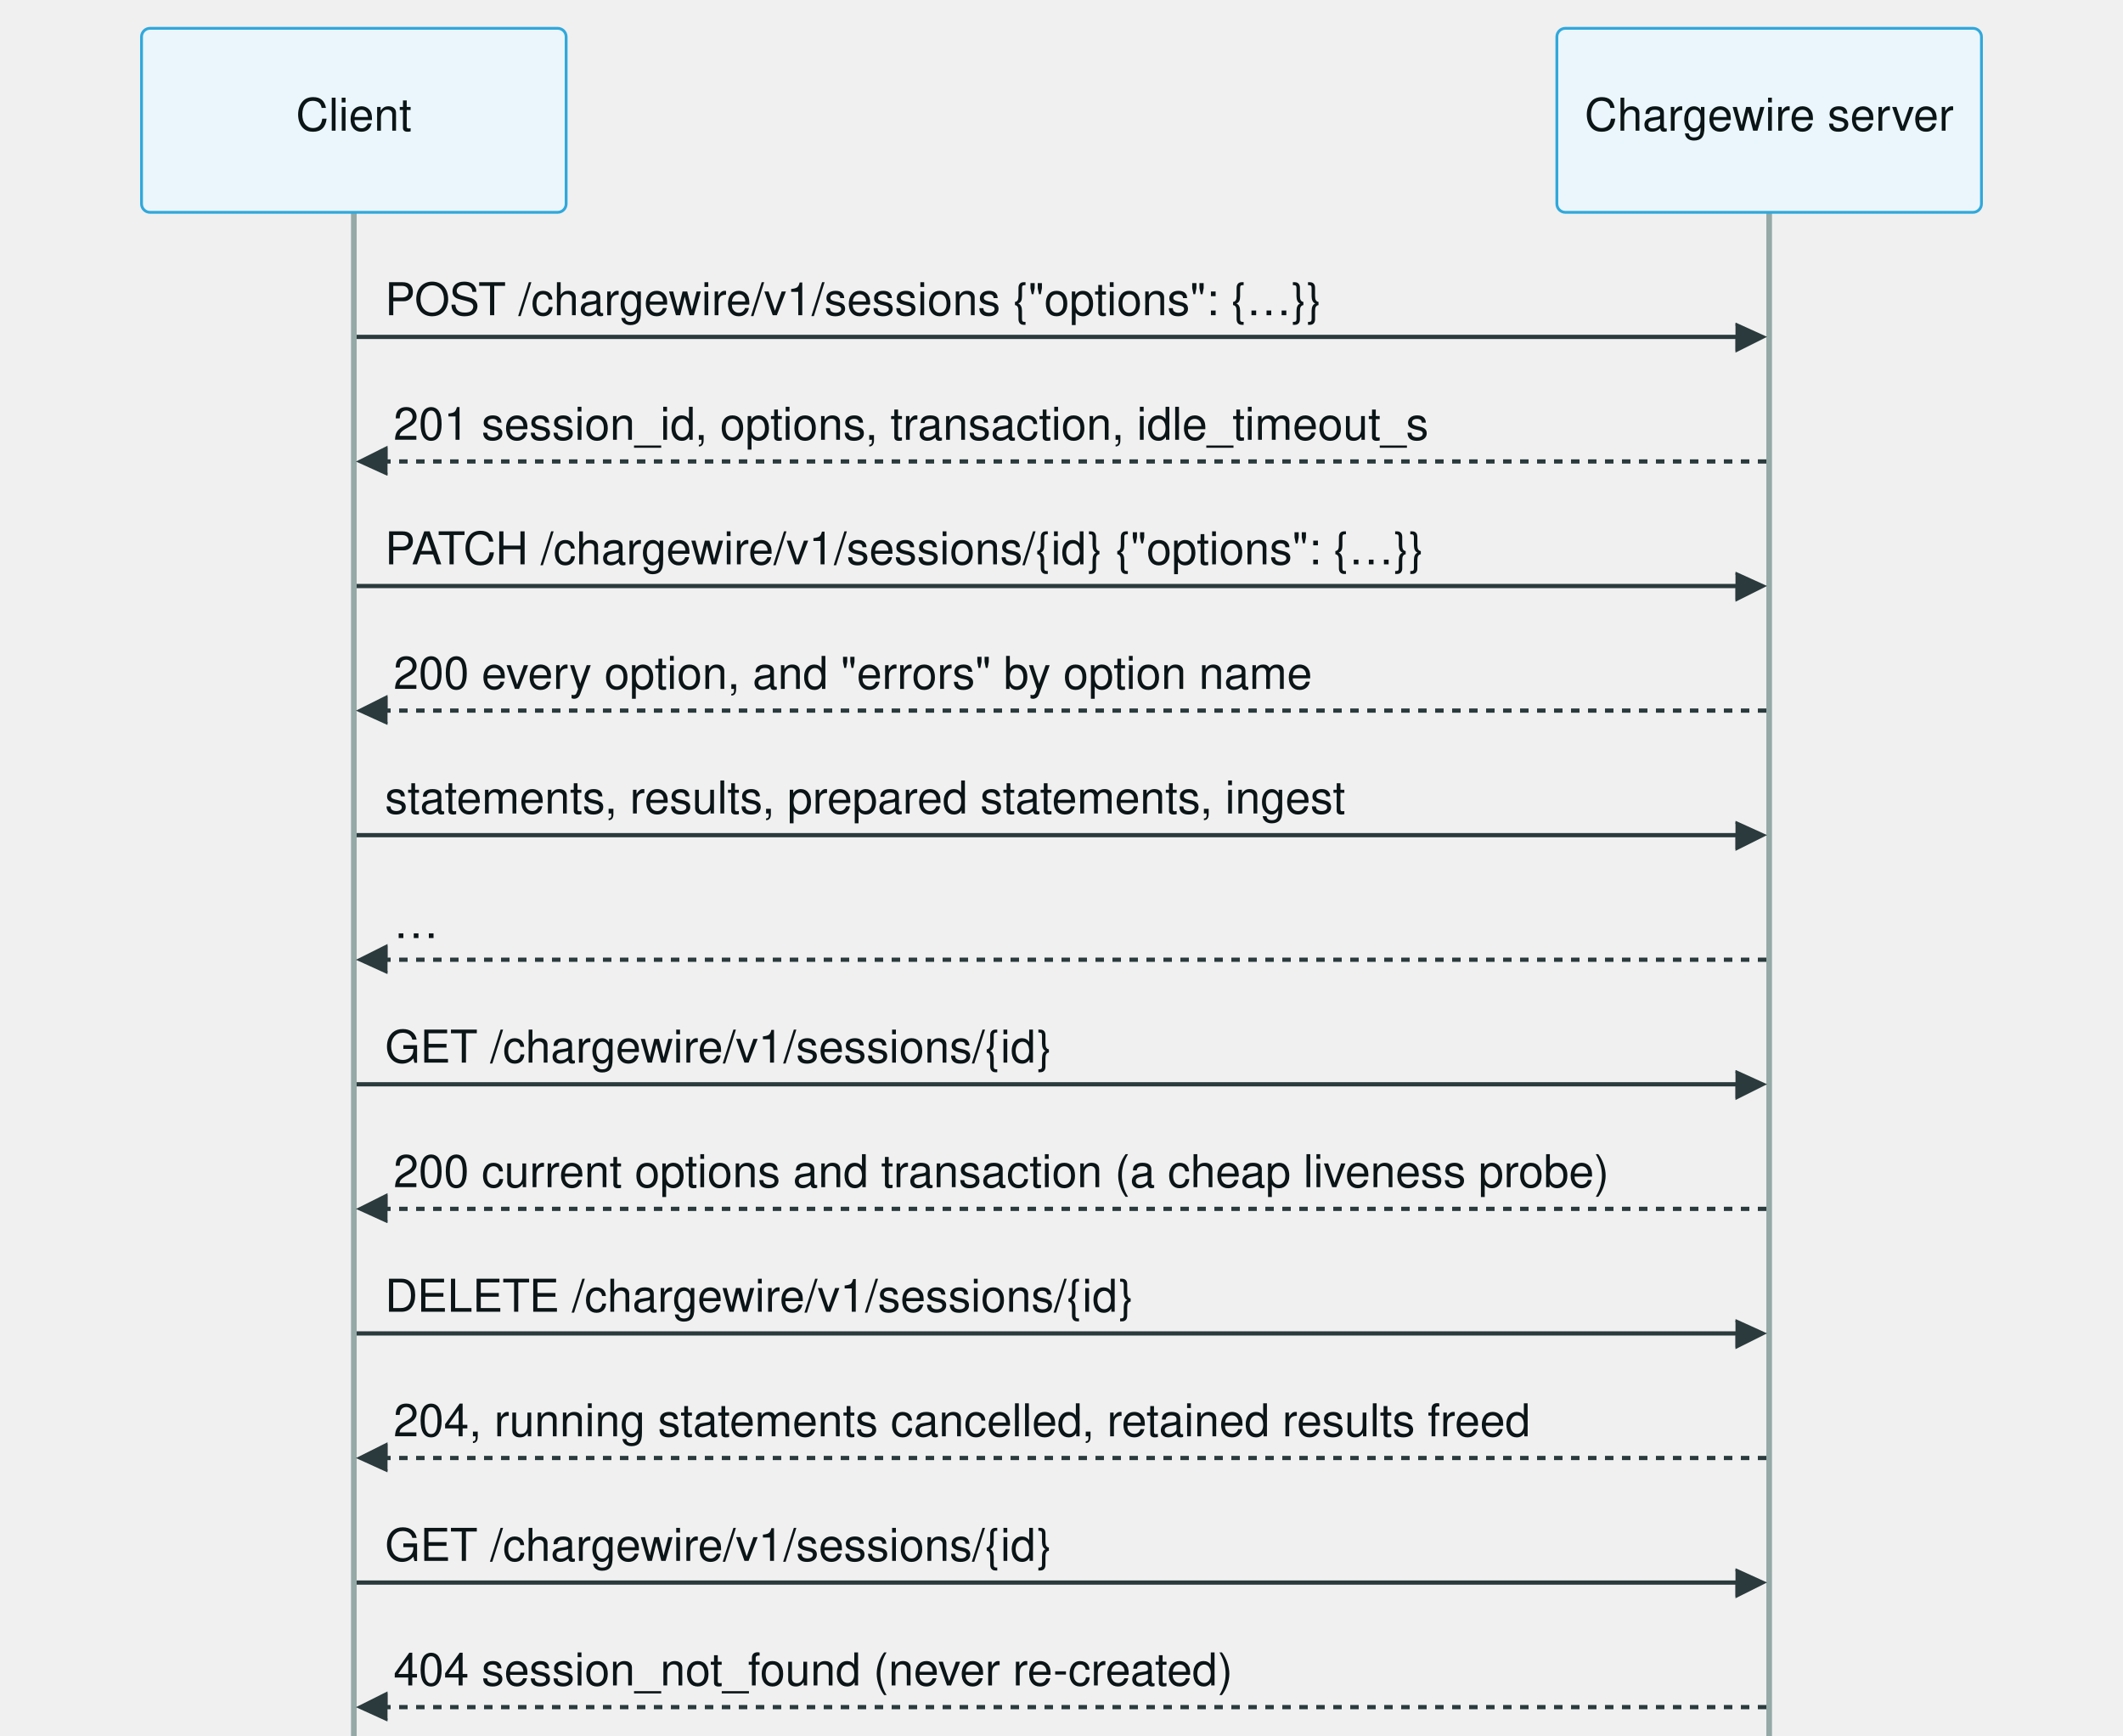
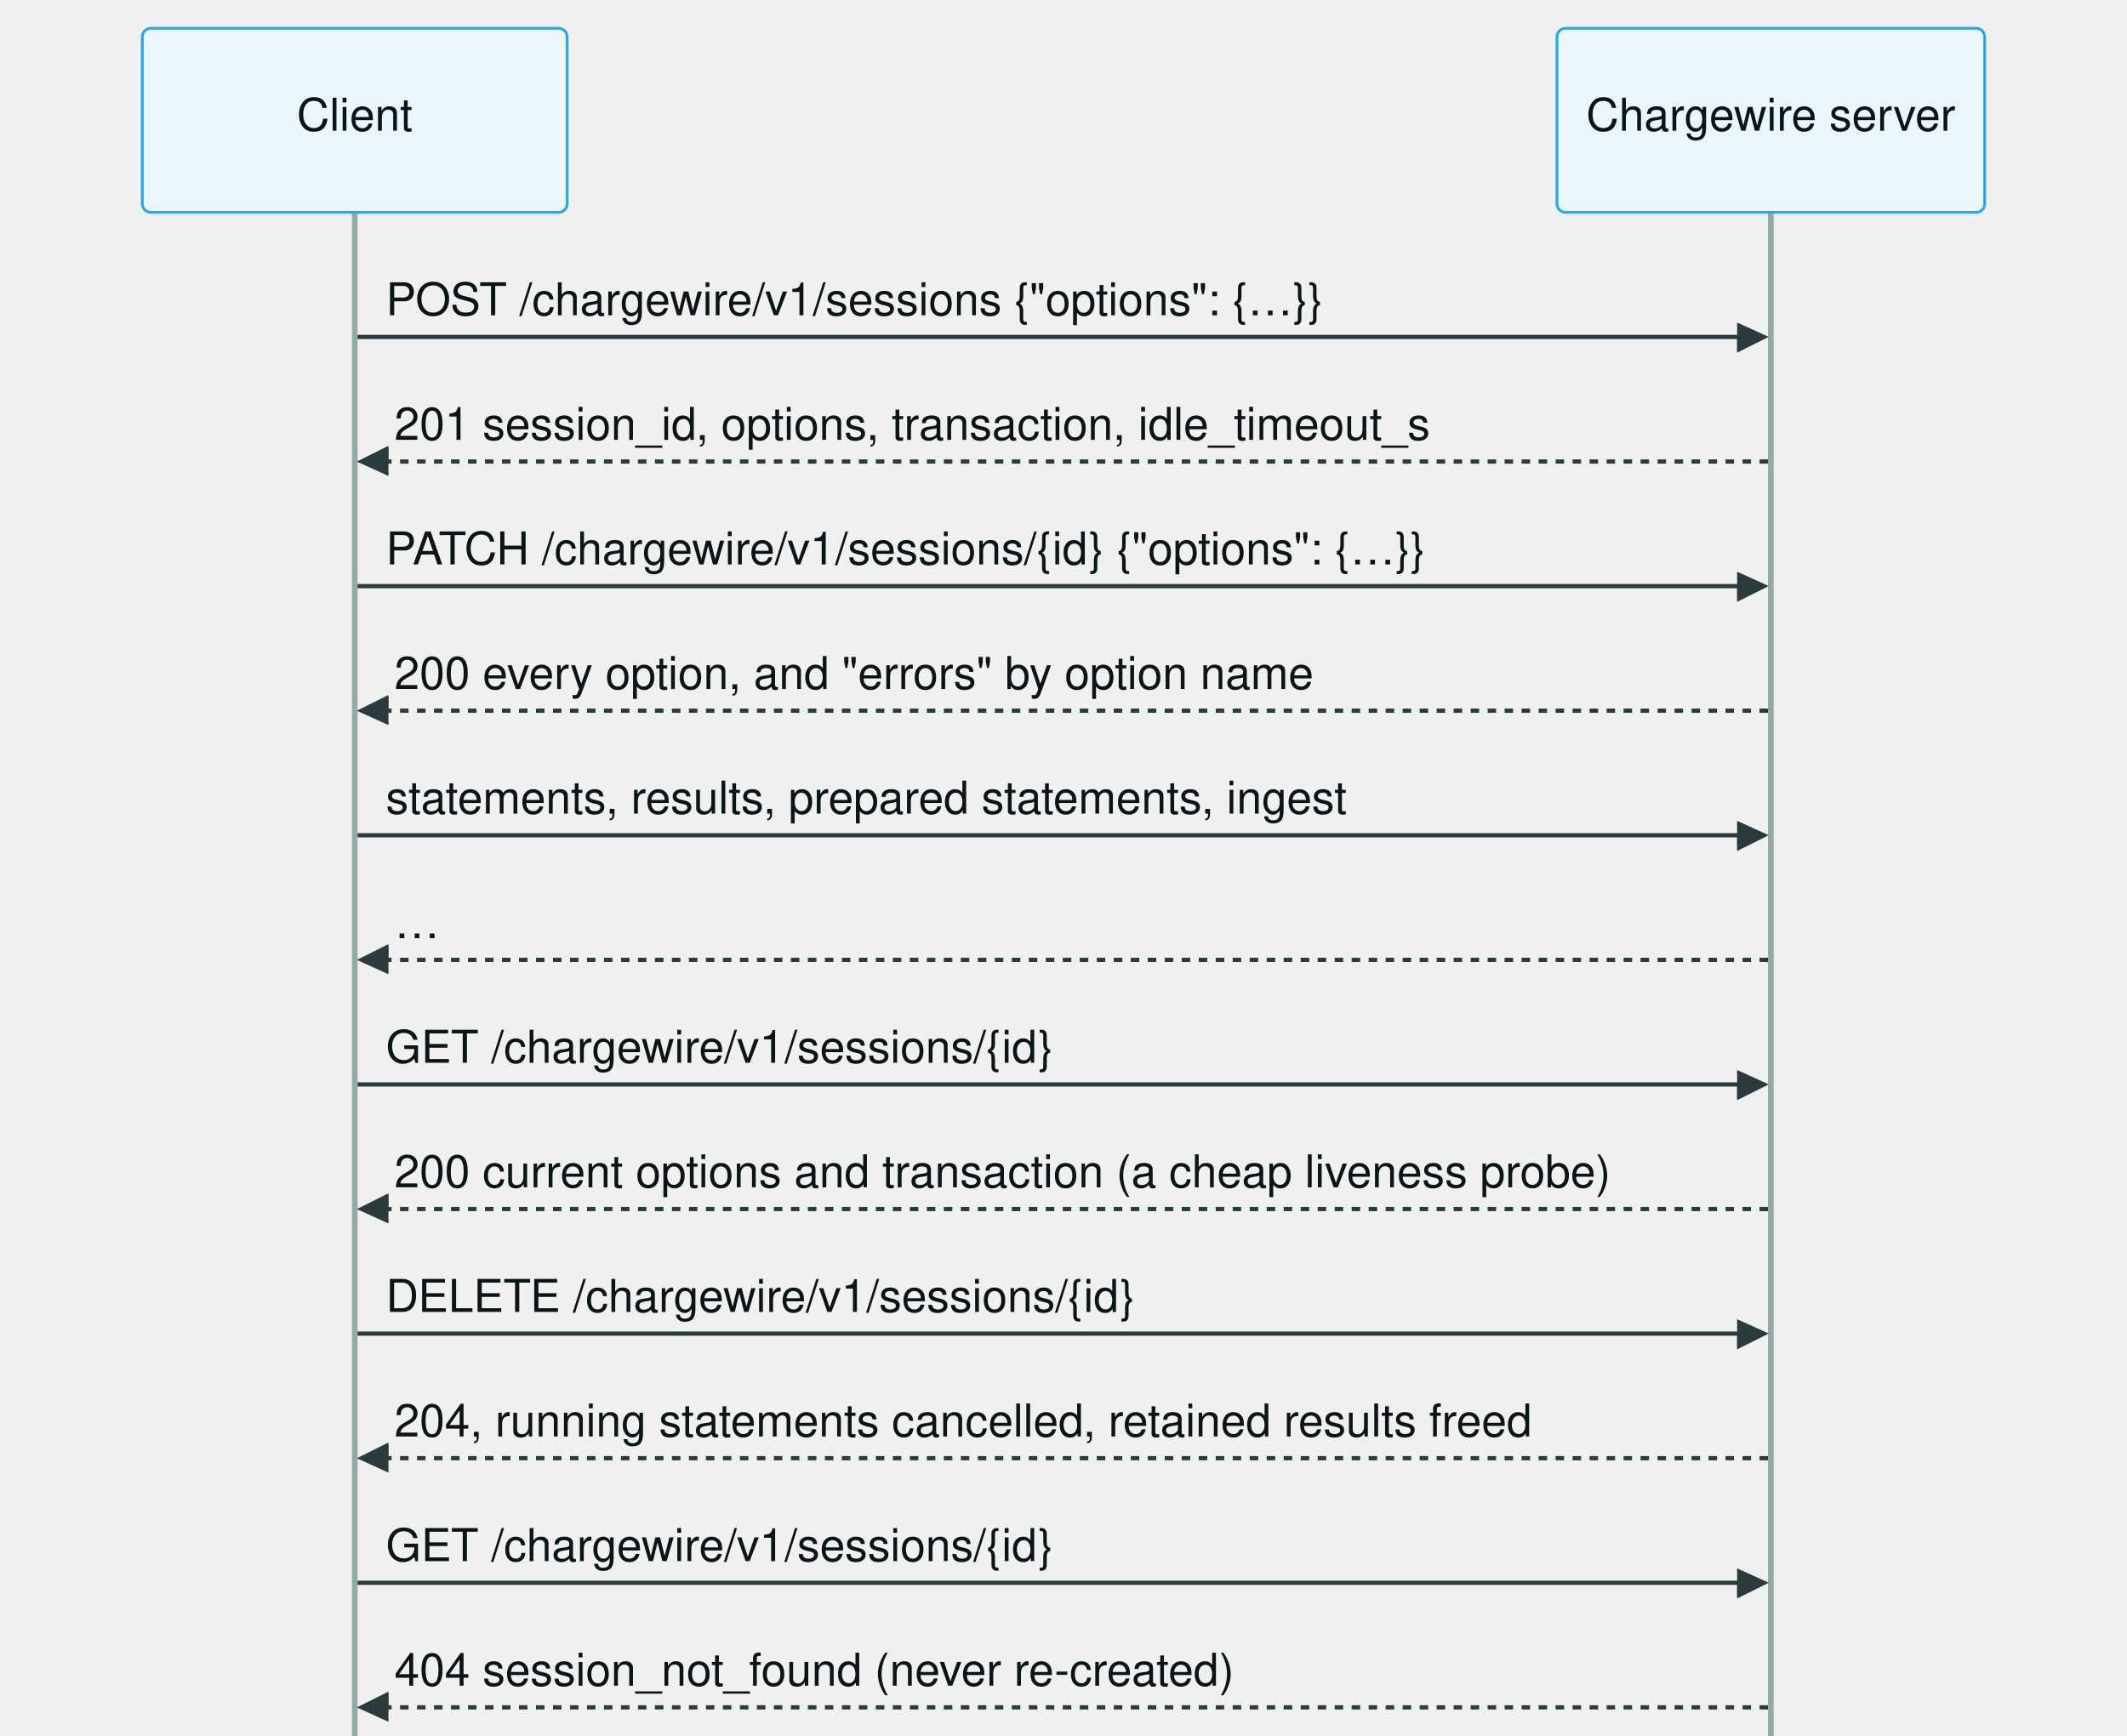
- <svg xmlns="http://www.w3.org/2000/svg" data-source-sha256="9040162415fc07c62bd6ffa507998d9a73851bf1a8a8be76810c767bc2d6d298" id="d-session-lifecycle-light" width="750" height="613" viewBox="-50 -10 750 613" role="graphics-document document" aria-roledescription="sequence">
+ <svg xmlns="http://www.w3.org/2000/svg" data-source-sha256="574500f227f693781aae372d3aca82b98c8631171a65e373ce9847a5affa2880" id="d-session-lifecycle-light" width="751" height="613" viewBox="-50 -10 750.5 613" role="graphics-document document" aria-roledescription="sequence">
  <g>
    <line id="actor39" x1="575" y1="65" x2="575" y2="2000" class="actor-line 200" stroke-width="0.5px" stroke="#999" name="S" data-et="life-line" data-id="S" />
    <g id="root-39" data-et="participant" data-type="participant" data-id="S">
-       <rect x="500" y="0" fill="#eaeaea" stroke="#666" width="150" height="65" name="S" rx="3" ry="3" class="actor actor-top" />
+       <rect x="499.5" y="0" fill="#eaeaea" stroke="#666" width="151" height="65" name="S" rx="3" ry="3" class="actor actor-top" />
      <text x="575" y="32.5" dominant-baseline="central" alignment-baseline="central" class="actor actor-box" style="text-anchor: middle; font-size: 16px; font-weight: 400; font-family: Helvetica, Arial, &quot;Liberation Sans&quot;, sans-serif;">
        <tspan x="575" dy="0">Chargewire server</tspan>
      </text>
    </g>
  </g>
  <g>
    <line id="actor38" x1="75" y1="65" x2="75" y2="2000" class="actor-line 200" stroke-width="0.5px" stroke="#999" name="C" data-et="life-line" data-id="C" />
    <g id="root-38" data-et="participant" data-type="participant" data-id="C">
      <rect x="0" y="0" fill="#eaeaea" stroke="#666" width="150" height="65" name="C" rx="3" ry="3" class="actor actor-top" />
      <text x="75" y="32.5" dominant-baseline="central" alignment-baseline="central" class="actor actor-box" style="text-anchor: middle; font-size: 16px; font-weight: 400; font-family: Helvetica, Arial, &quot;Liberation Sans&quot;, sans-serif;">
        <tspan x="75" dy="0">Client</tspan>
      </text>
    </g>
  </g>
  <style>#d-session-lifecycle-light{font-family:Helvetica,Arial,'Liberation Sans',sans-serif;font-size:16px;fill:#0b1416;}@keyframes edge-animation-frame{from{stroke-dashoffset:0;}}@keyframes dash{to{stroke-dashoffset:0;}}#d-session-lifecycle-light .edge-animation-slow{stroke-dasharray:9,5!important;stroke-dashoffset:900;animation:dash 50s linear infinite;stroke-linecap:round;}#d-session-lifecycle-light .edge-animation-fast{stroke-dasharray:9,5!important;stroke-dashoffset:900;animation:dash 20s linear infinite;stroke-linecap:round;}#d-session-lifecycle-light .error-icon{fill:hsl(17.647, 68%, 100%);}#d-session-lifecycle-light .error-text{fill:#000000;stroke:#000000;}#d-session-lifecycle-light .edge-thickness-normal{stroke-width:1px;}#d-session-lifecycle-light .edge-thickness-thick{stroke-width:3.5px;}#d-session-lifecycle-light .edge-pattern-solid{stroke-dasharray:0;}#d-session-lifecycle-light .edge-thickness-invisible{stroke-width:0;fill:none;}#d-session-lifecycle-light .edge-pattern-dashed{stroke-dasharray:3;}#d-session-lifecycle-light .edge-pattern-dotted{stroke-dasharray:2;}#d-session-lifecycle-light .marker{fill:#000000;stroke:#000000;}#d-session-lifecycle-light .marker.cross{stroke:#000000;}#d-session-lifecycle-light svg{font-family:Helvetica,Arial,'Liberation Sans',sans-serif;font-size:16px;}#d-session-lifecycle-light p{margin:0;}#d-session-lifecycle-light .actor{stroke:#31a8db;fill:#eaf6fb;stroke-width:1;}#d-session-lifecycle-light rect.actor.outer-path[data-look="neo"]{filter:drop-shadow( 1px 2px 2px rgba(185,185,185,1));}#d-session-lifecycle-light rect.note[data-look="neo"]{stroke:#f15a24;fill:#fff1ea;filter:drop-shadow( 1px 2px 2px rgba(185,185,185,1));}#d-session-lifecycle-light text.actor&gt;tspan{fill:#0b1416;stroke:none;}#d-session-lifecycle-light .actor-line{stroke:#95a9a6;}#d-session-lifecycle-light .innerArc{stroke-width:1.5;stroke-dasharray:none;}#d-session-lifecycle-light .messageLine0{stroke-width:1.5;stroke-dasharray:none;stroke:#2a3a3d;}#d-session-lifecycle-light .messageLine1{stroke-width:1.5;stroke-dasharray:2,2;stroke:#2a3a3d;}#d-session-lifecycle-light [id$="-arrowhead"] path{fill:#2a3a3d;stroke:#2a3a3d;}#d-session-lifecycle-light .sequenceNumber{fill:#ffffff;}#d-session-lifecycle-light [id$="-sequencenumber"]{fill:#2a3a3d;}#d-session-lifecycle-light [id$="-crosshead"] path{fill:#2a3a3d;stroke:#2a3a3d;}#d-session-lifecycle-light .messageText{fill:#0b1416;stroke:none;}#d-session-lifecycle-light .labelBox{stroke:#f15a24;fill:#fff1ea;filter:none;}#d-session-lifecycle-light .labelText,#d-session-lifecycle-light .labelText&gt;tspan{fill:#0b1416;stroke:none;}#d-session-lifecycle-light .loopText,#d-session-lifecycle-light .loopText&gt;tspan{fill:#0b1416;stroke:none;}#d-session-lifecycle-light .sectionTitle,#d-session-lifecycle-light .sectionTitle&gt;tspan{fill:#0b1416;stroke:none;}#d-session-lifecycle-light .loopLine{stroke-width:2px;stroke-dasharray:2,2;stroke:#f15a24;fill:#f15a24;}#d-session-lifecycle-light .note{stroke:#f15a24;fill:#fff1ea;}#d-session-lifecycle-light .noteText,#d-session-lifecycle-light .noteText&gt;tspan{fill:#0b1416;stroke:none;font-weight:normal;}#d-session-lifecycle-light .activation0{fill:#d6eef8;stroke:#31a8db;}#d-session-lifecycle-light .activation1{fill:#d6eef8;stroke:#31a8db;}#d-session-lifecycle-light .activation2{fill:#d6eef8;stroke:#31a8db;}#d-session-lifecycle-light .actorPopupMenu{position:absolute;}#d-session-lifecycle-light .actorPopupMenuPanel{position:absolute;fill:#eaf6fb;box-shadow:0px 8px 16px 0px rgba(0,0,0,0.2);filter:drop-shadow(3px 5px 2px rgb(0 0 0 / 0.4));}#d-session-lifecycle-light .actor-man circle,#d-session-lifecycle-light line{fill:#eaf6fb;stroke-width:2px;}#d-session-lifecycle-light g rect.rect{filter:drop-shadow( 1px 2px 2px rgba(185,185,185,1));stroke:#31a8db;}#d-session-lifecycle-light .node .neo-node{stroke:#31a8db;}#d-session-lifecycle-light [data-look="neo"].node rect,#d-session-lifecycle-light [data-look="neo"].cluster rect,#d-session-lifecycle-light [data-look="neo"].node polygon{stroke:url(#d-session-lifecycle-light-gradient);filter:drop-shadow( 1px 2px 2px rgba(185,185,185,1));}#d-session-lifecycle-light [data-look="neo"].swimlane.cluster rect{filter:none;}#d-session-lifecycle-light [data-look="neo"].node path{stroke:url(#d-session-lifecycle-light-gradient);stroke-width:1px;}#d-session-lifecycle-light [data-look="neo"].node .outer-path{filter:drop-shadow( 1px 2px 2px rgba(185,185,185,1));}#d-session-lifecycle-light [data-look="neo"].node .neo-line path{stroke:#31a8db;filter:none;}#d-session-lifecycle-light [data-look="neo"].node circle{stroke:url(#d-session-lifecycle-light-gradient);filter:drop-shadow( 1px 2px 2px rgba(185,185,185,1));}#d-session-lifecycle-light [data-look="neo"].node circle .state-start{fill:#000000;}#d-session-lifecycle-light [data-look="neo"].icon-shape .icon{fill:url(#d-session-lifecycle-light-gradient);filter:drop-shadow( 1px 2px 2px rgba(185,185,185,1));}#d-session-lifecycle-light [data-look="neo"].icon-shape .icon-neo path{stroke:url(#d-session-lifecycle-light-gradient);filter:drop-shadow( 1px 2px 2px rgba(185,185,185,1));}#d-session-lifecycle-light :root{--mermaid-font-family:Helvetica,Arial,'Liberation Sans',sans-serif;}</style>
  <g />
  <defs>
    <symbol id="d-session-lifecycle-light-computer" width="24" height="24">
      <path transform="scale(.5)" d="M2 2v13h20v-13h-20zm18 11h-16v-9h16v9zm-10.228 6l.466-1h3.524l.467 1h-4.457zm14.228 3h-24l2-6h2.104l-1.33 4h18.45l-1.297-4h2.073l2 6zm-5-10h-14v-7h14v7z" />
    </symbol>
  </defs>
  <defs>
    <symbol id="d-session-lifecycle-light-database" fill-rule="evenodd" clip-rule="evenodd">
      <path transform="scale(.5)" d="M12.258.001l.256.004.255.005.253.008.251.01.249.012.247.015.246.016.242.019.241.02.239.023.236.024.233.027.231.028.229.031.225.032.223.034.22.036.217.038.214.04.211.041.208.043.205.045.201.046.198.048.194.05.191.051.187.053.183.054.18.056.175.057.172.059.168.06.163.061.16.063.155.064.15.066.074.033.073.033.071.034.07.034.069.035.068.035.067.035.066.035.064.036.064.036.062.036.06.036.06.037.058.037.058.037.055.038.055.038.053.038.052.038.051.039.05.039.048.039.047.039.045.04.044.04.043.04.041.04.04.041.039.041.037.041.036.041.034.041.033.042.032.042.03.042.029.042.027.042.026.043.024.043.023.043.021.043.02.043.018.044.017.043.015.044.013.044.012.044.011.045.009.044.007.045.006.045.004.045.002.045.001.045v17l-.001.045-.002.045-.004.045-.006.045-.007.045-.009.044-.011.045-.012.044-.013.044-.015.044-.017.043-.018.044-.02.043-.021.043-.023.043-.024.043-.026.043-.027.042-.029.042-.03.042-.032.042-.033.042-.034.041-.036.041-.037.041-.039.041-.04.041-.041.04-.043.04-.044.04-.045.04-.047.039-.048.039-.05.039-.051.039-.052.038-.053.038-.055.038-.055.038-.058.037-.058.037-.06.037-.06.036-.062.036-.064.036-.064.036-.066.035-.067.035-.068.035-.069.035-.07.034-.071.034-.073.033-.074.033-.15.066-.155.064-.16.063-.163.061-.168.06-.172.059-.175.057-.18.056-.183.054-.187.053-.191.051-.194.05-.198.048-.201.046-.205.045-.208.043-.211.041-.214.04-.217.038-.22.036-.223.034-.225.032-.229.031-.231.028-.233.027-.236.024-.239.023-.241.02-.242.019-.246.016-.247.015-.249.012-.251.01-.253.008-.255.005-.256.004-.258.001-.258-.001-.256-.004-.255-.005-.253-.008-.251-.01-.249-.012-.247-.015-.245-.016-.243-.019-.241-.02-.238-.023-.236-.024-.234-.027-.231-.028-.228-.031-.226-.032-.223-.034-.22-.036-.217-.038-.214-.04-.211-.041-.208-.043-.204-.045-.201-.046-.198-.048-.195-.05-.19-.051-.187-.053-.184-.054-.179-.056-.176-.057-.172-.059-.167-.06-.164-.061-.159-.063-.155-.064-.151-.066-.074-.033-.072-.033-.072-.034-.07-.034-.069-.035-.068-.035-.067-.035-.066-.035-.064-.036-.063-.036-.062-.036-.061-.036-.06-.037-.058-.037-.057-.037-.056-.038-.055-.038-.053-.038-.052-.038-.051-.039-.049-.039-.049-.039-.046-.039-.046-.04-.044-.04-.043-.04-.041-.04-.04-.041-.039-.041-.037-.041-.036-.041-.034-.041-.033-.042-.032-.042-.03-.042-.029-.042-.027-.042-.026-.043-.024-.043-.023-.043-.021-.043-.02-.043-.018-.044-.017-.043-.015-.044-.013-.044-.012-.044-.011-.045-.009-.044-.007-.045-.006-.045-.004-.045-.002-.045-.001-.045v-17l.001-.045.002-.045.004-.045.006-.045.007-.045.009-.044.011-.045.012-.044.013-.044.015-.044.017-.043.018-.044.02-.043.021-.043.023-.043.024-.043.026-.043.027-.042.029-.042.03-.042.032-.042.033-.042.034-.041.036-.041.037-.041.039-.041.04-.041.041-.04.043-.04.044-.04.046-.04.046-.039.049-.039.049-.039.051-.039.052-.038.053-.038.055-.038.056-.038.057-.037.058-.037.06-.037.061-.036.062-.036.063-.036.064-.036.066-.035.067-.035.068-.035.069-.035.07-.034.072-.034.072-.033.074-.033.151-.066.155-.064.159-.063.164-.061.167-.06.172-.059.176-.057.179-.056.184-.054.187-.053.19-.051.195-.05.198-.048.201-.046.204-.045.208-.043.211-.041.214-.04.217-.038.22-.036.223-.034.226-.032.228-.031.231-.028.234-.027.236-.024.238-.023.241-.02.243-.019.245-.016.247-.015.249-.012.251-.01.253-.008.255-.005.256-.004.258-.001.258.001zm-9.258 20.499v.01l.001.021.003.021.004.022.005.021.006.022.007.022.009.023.01.022.011.023.012.023.013.023.015.023.016.024.017.023.018.024.019.024.021.024.022.025.023.024.024.025.052.049.056.05.061.051.066.051.07.051.075.051.079.052.084.052.088.052.092.052.097.052.102.051.105.052.11.052.114.051.119.051.123.051.127.05.131.05.135.05.139.048.144.049.147.047.152.047.155.047.16.045.163.045.167.043.171.043.176.041.178.041.183.039.187.039.19.037.194.035.197.035.202.033.204.031.209.03.212.029.216.027.219.025.222.024.226.021.23.02.233.018.236.016.24.015.243.012.246.01.249.008.253.005.256.004.259.001.26-.001.257-.004.254-.005.25-.008.247-.011.244-.012.241-.014.237-.016.233-.018.231-.021.226-.021.224-.024.22-.026.216-.027.212-.028.21-.031.205-.031.202-.034.198-.034.194-.036.191-.037.187-.039.183-.04.179-.04.175-.042.172-.043.168-.044.163-.045.16-.046.155-.046.152-.047.148-.048.143-.049.139-.049.136-.05.131-.05.126-.05.123-.051.118-.052.114-.051.11-.052.106-.052.101-.052.096-.052.092-.052.088-.053.083-.051.079-.052.074-.052.07-.051.065-.051.06-.051.056-.05.051-.05.023-.024.023-.025.021-.024.02-.024.019-.024.018-.024.017-.024.015-.023.014-.024.013-.023.012-.023.01-.023.01-.022.008-.022.006-.022.006-.022.004-.022.004-.021.001-.021.001-.021v-4.127l-.077.055-.08.053-.083.054-.085.053-.087.052-.09.052-.093.051-.095.05-.097.05-.1.049-.102.049-.105.048-.106.047-.109.047-.111.046-.114.045-.115.045-.118.044-.12.043-.122.042-.124.042-.126.041-.128.04-.13.04-.132.038-.134.038-.135.037-.138.037-.139.035-.142.035-.143.034-.144.033-.147.032-.148.031-.15.03-.151.03-.153.029-.154.027-.156.027-.158.026-.159.025-.161.024-.162.023-.163.022-.165.021-.166.02-.167.019-.169.018-.169.017-.171.016-.173.015-.173.014-.175.013-.175.012-.177.011-.178.01-.179.008-.179.008-.181.006-.182.005-.182.004-.184.003-.184.002h-.37l-.184-.002-.184-.003-.182-.004-.182-.005-.181-.006-.179-.008-.179-.008-.178-.01-.176-.011-.176-.012-.175-.013-.173-.014-.172-.015-.171-.016-.17-.017-.169-.018-.167-.019-.166-.02-.165-.021-.163-.022-.162-.023-.161-.024-.159-.025-.157-.026-.156-.027-.155-.027-.153-.029-.151-.03-.15-.03-.148-.031-.146-.032-.145-.033-.143-.034-.141-.035-.14-.035-.137-.037-.136-.037-.134-.038-.132-.038-.13-.04-.128-.04-.126-.041-.124-.042-.122-.042-.12-.044-.117-.043-.116-.045-.113-.045-.112-.046-.109-.047-.106-.047-.105-.048-.102-.049-.1-.049-.097-.05-.095-.05-.093-.052-.09-.051-.087-.052-.085-.053-.083-.054-.08-.054-.077-.054v4.127zm0-5.654v.011l.001.021.003.021.004.021.005.022.006.022.007.022.009.022.01.022.011.023.012.023.013.023.015.024.016.023.017.024.018.024.019.024.021.024.022.024.023.025.024.024.052.05.056.05.061.05.066.051.07.051.075.052.079.051.084.052.088.052.092.052.097.052.102.052.105.052.11.051.114.051.119.052.123.05.127.051.131.05.135.049.139.049.144.048.147.048.152.047.155.046.16.045.163.045.167.044.171.042.176.042.178.04.183.04.187.038.19.037.194.036.197.034.202.033.204.032.209.03.212.028.216.027.219.025.222.024.226.022.23.02.233.018.236.016.24.014.243.012.246.01.249.008.253.006.256.003.259.001.26-.001.257-.003.254-.006.25-.008.247-.01.244-.012.241-.015.237-.016.233-.018.231-.02.226-.022.224-.024.22-.025.216-.027.212-.029.21-.03.205-.032.202-.033.198-.035.194-.036.191-.037.187-.039.183-.039.179-.041.175-.042.172-.043.168-.044.163-.045.16-.045.155-.047.152-.047.148-.048.143-.048.139-.05.136-.049.131-.05.126-.051.123-.051.118-.051.114-.052.11-.052.106-.052.101-.052.096-.052.092-.052.088-.052.083-.052.079-.052.074-.051.07-.052.065-.051.06-.05.056-.051.051-.049.023-.025.023-.024.021-.025.02-.024.019-.024.018-.024.017-.024.015-.023.014-.023.013-.024.012-.022.01-.023.01-.023.008-.022.006-.022.006-.022.004-.021.004-.022.001-.021.001-.021v-4.139l-.077.054-.08.054-.083.054-.085.052-.087.053-.09.051-.093.051-.095.051-.097.05-.1.049-.102.049-.105.048-.106.047-.109.047-.111.046-.114.045-.115.044-.118.044-.12.044-.122.042-.124.042-.126.041-.128.04-.13.039-.132.039-.134.038-.135.037-.138.036-.139.036-.142.035-.143.033-.144.033-.147.033-.148.031-.15.03-.151.03-.153.028-.154.028-.156.027-.158.026-.159.025-.161.024-.162.023-.163.022-.165.021-.166.02-.167.019-.169.018-.169.017-.171.016-.173.015-.173.014-.175.013-.175.012-.177.011-.178.009-.179.009-.179.007-.181.007-.182.005-.182.004-.184.003-.184.002h-.37l-.184-.002-.184-.003-.182-.004-.182-.005-.181-.007-.179-.007-.179-.009-.178-.009-.176-.011-.176-.012-.175-.013-.173-.014-.172-.015-.171-.016-.17-.017-.169-.018-.167-.019-.166-.02-.165-.021-.163-.022-.162-.023-.161-.024-.159-.025-.157-.026-.156-.027-.155-.028-.153-.028-.151-.03-.15-.03-.148-.031-.146-.033-.145-.033-.143-.033-.141-.035-.14-.036-.137-.036-.136-.037-.134-.038-.132-.039-.13-.039-.128-.04-.126-.041-.124-.042-.122-.043-.12-.043-.117-.044-.116-.044-.113-.046-.112-.046-.109-.046-.106-.047-.105-.048-.102-.049-.1-.049-.097-.05-.095-.051-.093-.051-.09-.051-.087-.053-.085-.052-.083-.054-.08-.054-.077-.054v4.139zm0-5.666v.011l.001.02.003.022.004.021.005.022.006.021.007.022.009.023.01.022.011.023.012.023.013.023.015.023.016.024.017.024.018.023.019.024.021.025.022.024.023.024.024.025.052.05.056.05.061.05.066.051.07.051.075.052.079.051.084.052.088.052.092.052.097.052.102.052.105.051.11.052.114.051.119.051.123.051.127.05.131.05.135.05.139.049.144.048.147.048.152.047.155.046.16.045.163.045.167.043.171.043.176.042.178.04.183.04.187.038.19.037.194.036.197.034.202.033.204.032.209.03.212.028.216.027.219.025.222.024.226.021.23.02.233.018.236.017.24.014.243.012.246.01.249.008.253.006.256.003.259.001.26-.001.257-.003.254-.006.25-.008.247-.01.244-.013.241-.014.237-.016.233-.018.231-.02.226-.022.224-.024.22-.025.216-.027.212-.029.21-.03.205-.032.202-.033.198-.035.194-.036.191-.037.187-.039.183-.039.179-.041.175-.042.172-.043.168-.044.163-.045.16-.045.155-.047.152-.047.148-.048.143-.049.139-.049.136-.049.131-.051.126-.05.123-.051.118-.052.114-.051.11-.052.106-.052.101-.052.096-.052.092-.052.088-.052.083-.052.079-.052.074-.052.07-.051.065-.051.06-.051.056-.05.051-.049.023-.025.023-.025.021-.024.02-.024.019-.024.018-.024.017-.024.015-.023.014-.024.013-.023.012-.023.01-.022.01-.023.008-.022.006-.022.006-.022.004-.022.004-.021.001-.021.001-.021v-4.153l-.077.054-.08.054-.083.053-.085.053-.087.053-.09.051-.093.051-.095.051-.097.05-.1.049-.102.048-.105.048-.106.048-.109.046-.111.046-.114.046-.115.044-.118.044-.12.043-.122.043-.124.042-.126.041-.128.04-.13.039-.132.039-.134.038-.135.037-.138.036-.139.036-.142.034-.143.034-.144.033-.147.032-.148.032-.15.03-.151.03-.153.028-.154.028-.156.027-.158.026-.159.024-.161.024-.162.023-.163.023-.165.021-.166.02-.167.019-.169.018-.169.017-.171.016-.173.015-.173.014-.175.013-.175.012-.177.01-.178.01-.179.009-.179.007-.181.006-.182.006-.182.004-.184.003-.184.001-.185.001-.185-.001-.184-.001-.184-.003-.182-.004-.182-.006-.181-.006-.179-.007-.179-.009-.178-.01-.176-.01-.176-.012-.175-.013-.173-.014-.172-.015-.171-.016-.17-.017-.169-.018-.167-.019-.166-.02-.165-.021-.163-.023-.162-.023-.161-.024-.159-.024-.157-.026-.156-.027-.155-.028-.153-.028-.151-.03-.15-.03-.148-.032-.146-.032-.145-.033-.143-.034-.141-.034-.14-.036-.137-.036-.136-.037-.134-.038-.132-.039-.13-.039-.128-.041-.126-.041-.124-.041-.122-.043-.12-.043-.117-.044-.116-.044-.113-.046-.112-.046-.109-.046-.106-.048-.105-.048-.102-.048-.1-.05-.097-.049-.095-.051-.093-.051-.09-.052-.087-.052-.085-.053-.083-.053-.08-.054-.077-.054v4.153zm8.74-8.179l-.257.004-.254.005-.25.008-.247.011-.244.012-.241.014-.237.016-.233.018-.231.021-.226.022-.224.023-.22.026-.216.027-.212.028-.21.031-.205.032-.202.033-.198.034-.194.036-.191.038-.187.038-.183.04-.179.041-.175.042-.172.043-.168.043-.163.045-.16.046-.155.046-.152.048-.148.048-.143.048-.139.049-.136.05-.131.05-.126.051-.123.051-.118.051-.114.052-.11.052-.106.052-.101.052-.096.052-.092.052-.088.052-.083.052-.079.052-.074.051-.07.052-.065.051-.06.05-.056.05-.051.05-.023.025-.023.024-.021.024-.02.025-.019.024-.018.024-.017.023-.015.024-.014.023-.013.023-.012.023-.01.023-.01.022-.008.022-.006.023-.006.021-.004.022-.004.021-.001.021-.001.021.001.021.001.021.004.021.004.022.006.021.006.023.008.022.01.022.01.023.012.023.013.023.014.023.015.024.017.023.018.024.019.024.02.025.021.024.023.024.023.025.051.05.056.05.06.05.065.051.07.052.074.051.079.052.083.052.088.052.092.052.096.052.101.052.106.052.11.052.114.052.118.051.123.051.126.051.131.05.136.05.139.049.143.048.148.048.152.048.155.046.16.046.163.045.168.043.172.043.175.042.179.041.183.04.187.038.191.038.194.036.198.034.202.033.205.032.21.031.212.028.216.027.22.026.224.023.226.022.231.021.233.018.237.016.241.014.244.012.247.011.25.008.254.005.257.004.26.001.26-.001.257-.004.254-.005.25-.008.247-.011.244-.012.241-.014.237-.016.233-.018.231-.021.226-.022.224-.023.22-.026.216-.027.212-.028.21-.031.205-.032.202-.033.198-.034.194-.036.191-.038.187-.038.183-.04.179-.041.175-.042.172-.043.168-.043.163-.045.16-.046.155-.046.152-.048.148-.048.143-.048.139-.049.136-.05.131-.05.126-.051.123-.051.118-.051.114-.052.11-.052.106-.052.101-.052.096-.052.092-.052.088-.052.083-.052.079-.052.074-.051.07-.052.065-.051.06-.05.056-.05.051-.05.023-.025.023-.024.021-.024.02-.025.019-.024.018-.024.017-.023.015-.024.014-.023.013-.023.012-.023.01-.023.01-.022.008-.022.006-.023.006-.021.004-.022.004-.021.001-.021.001-.021-.001-.021-.001-.021-.004-.021-.004-.022-.006-.021-.006-.023-.008-.022-.01-.022-.01-.023-.012-.023-.013-.023-.014-.023-.015-.024-.017-.023-.018-.024-.019-.024-.02-.025-.021-.024-.023-.024-.023-.025-.051-.05-.056-.05-.06-.05-.065-.051-.07-.052-.074-.051-.079-.052-.083-.052-.088-.052-.092-.052-.096-.052-.101-.052-.106-.052-.11-.052-.114-.052-.118-.051-.123-.051-.126-.051-.131-.05-.136-.05-.139-.049-.143-.048-.148-.048-.152-.048-.155-.046-.16-.046-.163-.045-.168-.043-.172-.043-.175-.042-.179-.041-.183-.04-.187-.038-.191-.038-.194-.036-.198-.034-.202-.033-.205-.032-.21-.031-.212-.028-.216-.027-.22-.026-.224-.023-.226-.022-.231-.021-.233-.018-.237-.016-.241-.014-.244-.012-.247-.011-.25-.008-.254-.005-.257-.004-.26-.001-.26.001z" />
    </symbol>
  </defs>
  <defs>
    <symbol id="d-session-lifecycle-light-clock" width="24" height="24">
      <path transform="scale(.5)" d="M12 2c5.514 0 10 4.486 10 10s-4.486 10-10 10-10-4.486-10-10 4.486-10 10-10zm0-2c-6.627 0-12 5.373-12 12s5.373 12 12 12 12-5.373 12-12-5.373-12-12-12zm5.848 12.459c.202.038.202.333.001.372-1.907.361-6.045 1.111-6.547 1.111-.719 0-1.301-.582-1.301-1.301 0-.512.77-5.447 1.125-7.445.034-.192.312-.181.343.014l.985 6.238 5.394 1.011z" />
    </symbol>
  </defs>
  <defs>
    <marker id="d-session-lifecycle-light-arrowhead" refX="7.9" refY="5" markerUnits="userSpaceOnUse" markerWidth="12" markerHeight="12" orient="auto-start-reverse">
      <path d="M -1 0 L 10 5 L 0 10 z" />
    </marker>
  </defs>
  <defs>
    <marker id="d-session-lifecycle-light-crosshead" markerWidth="15" markerHeight="8" orient="auto" refX="4" refY="4.5">
      <path fill="none" stroke="#000000" stroke-width="1pt" d="M 1,2 L 6,7 M 6,2 L 1,7" style="stroke-dasharray: 0, 0;" />
    </marker>
  </defs>
  <defs>
    <marker id="d-session-lifecycle-light-filled-head" refX="15.5" refY="7" markerWidth="20" markerHeight="28" orient="auto">
      <path d="M 18,7 L9,13 L14,7 L9,1 Z" />
    </marker>
  </defs>
  <defs>
    <marker id="d-session-lifecycle-light-sequencenumber" refX="15" refY="15" markerWidth="60" markerHeight="40" orient="auto">
      <circle cx="15" cy="15" r="6" />
    </marker>
  </defs>
  <defs>
    <marker id="d-session-lifecycle-light-solidTopArrowHead" refX="7.9" refY="7.25" markerUnits="userSpaceOnUse" markerWidth="12" markerHeight="12" orient="auto-start-reverse">
      <path d="M 0 0 L 10 8 L 0 8 z" />
    </marker>
  </defs>
  <defs>
    <marker id="d-session-lifecycle-light-solidBottomArrowHead" refX="7.9" refY="0.75" markerUnits="userSpaceOnUse" markerWidth="12" markerHeight="12" orient="auto-start-reverse">
      <path d="M 0 0 L 10 0 L 0 8 z" />
    </marker>
  </defs>
  <defs>
    <marker id="d-session-lifecycle-light-stickTopArrowHead" refX="7.5" refY="7" markerUnits="userSpaceOnUse" markerWidth="12" markerHeight="12" orient="auto-start-reverse">
      <path d="M 0 0 L 7 7" stroke="black" stroke-width="1.5" fill="none" />
    </marker>
  </defs>
  <defs>
    <marker id="d-session-lifecycle-light-stickBottomArrowHead" refX="7.5" refY="0" markerUnits="userSpaceOnUse" markerWidth="12" markerHeight="12" orient="auto-start-reverse">
      <path d="M 0 7 L 7 0" stroke="black" stroke-width="1.5" fill="none" />
    </marker>
  </defs>
  <text x="86" y="80" text-anchor="start" dominant-baseline="middle" alignment-baseline="middle" class="messageText" dy="1em" style="font-family: Helvetica, Arial, &quot;Liberation Sans&quot;, sans-serif; font-size: 16px; font-weight: 400;">POST /chargewire/v1/sessions {"options": {…}}</text>
  <line x1="76" y1="109" x2="571" y2="109" class="messageLine0" data-et="message" data-id="i0" data-from="C" data-to="S" stroke-width="2" stroke="none" marker-end="url(#d-session-lifecycle-light-arrowhead)" style="fill: none;" />
  <text x="89" y="124" text-anchor="start" dominant-baseline="middle" alignment-baseline="middle" class="messageText" dy="1em" style="font-family: Helvetica, Arial, &quot;Liberation Sans&quot;, sans-serif; font-size: 16px; font-weight: 400;">201 session_id, options, transaction, idle_timeout_s</text>
  <line x1="574" y1="153" x2="79" y2="153" class="messageLine1" data-et="message" data-id="i1" data-from="S" data-to="C" stroke-width="2" stroke="none" marker-end="url(#d-session-lifecycle-light-arrowhead)" style="stroke-dasharray: 3, 3; fill: none;" />
  <text x="86" y="168" text-anchor="start" dominant-baseline="middle" alignment-baseline="middle" class="messageText" dy="1em" style="font-family: Helvetica, Arial, &quot;Liberation Sans&quot;, sans-serif; font-size: 16px; font-weight: 400;">PATCH /chargewire/v1/sessions/{id} {"options": {…}}</text>
  <line x1="76" y1="197" x2="571" y2="197" class="messageLine0" data-et="message" data-id="i2" data-from="C" data-to="S" stroke-width="2" stroke="none" marker-end="url(#d-session-lifecycle-light-arrowhead)" style="fill: none;" />
  <text x="89" y="212" text-anchor="start" dominant-baseline="middle" alignment-baseline="middle" class="messageText" dy="1em" style="font-family: Helvetica, Arial, &quot;Liberation Sans&quot;, sans-serif; font-size: 16px; font-weight: 400;">200 every option, and "errors" by option name</text>
  <line x1="574" y1="241" x2="79" y2="241" class="messageLine1" data-et="message" data-id="i3" data-from="S" data-to="C" stroke-width="2" stroke="none" marker-end="url(#d-session-lifecycle-light-arrowhead)" style="stroke-dasharray: 3, 3; fill: none;" />
  <text x="86" y="256" text-anchor="start" dominant-baseline="middle" alignment-baseline="middle" class="messageText" dy="1em" style="font-family: Helvetica, Arial, &quot;Liberation Sans&quot;, sans-serif; font-size: 16px; font-weight: 400;">statements, results, prepared statements, ingest</text>
  <line x1="76" y1="285" x2="571" y2="285" class="messageLine0" data-et="message" data-id="i4" data-from="C" data-to="S" stroke-width="2" stroke="none" marker-end="url(#d-session-lifecycle-light-arrowhead)" style="fill: none;" />
  <text x="89" y="300" text-anchor="start" dominant-baseline="middle" alignment-baseline="middle" class="messageText" dy="1em" style="font-family: Helvetica, Arial, &quot;Liberation Sans&quot;, sans-serif; font-size: 16px; font-weight: 400;">…</text>
  <line x1="574" y1="329" x2="79" y2="329" class="messageLine1" data-et="message" data-id="i5" data-from="S" data-to="C" stroke-width="2" stroke="none" marker-end="url(#d-session-lifecycle-light-arrowhead)" style="stroke-dasharray: 3, 3; fill: none;" />
  <text x="86" y="344" text-anchor="start" dominant-baseline="middle" alignment-baseline="middle" class="messageText" dy="1em" style="font-family: Helvetica, Arial, &quot;Liberation Sans&quot;, sans-serif; font-size: 16px; font-weight: 400;">GET /chargewire/v1/sessions/{id}</text>
  <line x1="76" y1="373" x2="571" y2="373" class="messageLine0" data-et="message" data-id="i6" data-from="C" data-to="S" stroke-width="2" stroke="none" marker-end="url(#d-session-lifecycle-light-arrowhead)" style="fill: none;" />
  <text x="89" y="388" text-anchor="start" dominant-baseline="middle" alignment-baseline="middle" class="messageText" dy="1em" style="font-family: Helvetica, Arial, &quot;Liberation Sans&quot;, sans-serif; font-size: 16px; font-weight: 400;">200 current options and transaction (a cheap liveness probe)</text>
  <line x1="574" y1="417" x2="79" y2="417" class="messageLine1" data-et="message" data-id="i7" data-from="S" data-to="C" stroke-width="2" stroke="none" marker-end="url(#d-session-lifecycle-light-arrowhead)" style="stroke-dasharray: 3, 3; fill: none;" />
  <text x="86" y="432" text-anchor="start" dominant-baseline="middle" alignment-baseline="middle" class="messageText" dy="1em" style="font-family: Helvetica, Arial, &quot;Liberation Sans&quot;, sans-serif; font-size: 16px; font-weight: 400;">DELETE /chargewire/v1/sessions/{id}</text>
  <line x1="76" y1="461" x2="571" y2="461" class="messageLine0" data-et="message" data-id="i8" data-from="C" data-to="S" stroke-width="2" stroke="none" marker-end="url(#d-session-lifecycle-light-arrowhead)" style="fill: none;" />
  <text x="89" y="476" text-anchor="start" dominant-baseline="middle" alignment-baseline="middle" class="messageText" dy="1em" style="font-family: Helvetica, Arial, &quot;Liberation Sans&quot;, sans-serif; font-size: 16px; font-weight: 400;">204, running statements cancelled, retained results freed</text>
  <line x1="574" y1="505" x2="79" y2="505" class="messageLine1" data-et="message" data-id="i9" data-from="S" data-to="C" stroke-width="2" stroke="none" marker-end="url(#d-session-lifecycle-light-arrowhead)" style="stroke-dasharray: 3, 3; fill: none;" />
  <text x="86" y="520" text-anchor="start" dominant-baseline="middle" alignment-baseline="middle" class="messageText" dy="1em" style="font-family: Helvetica, Arial, &quot;Liberation Sans&quot;, sans-serif; font-size: 16px; font-weight: 400;">GET /chargewire/v1/sessions/{id}</text>
  <line x1="76" y1="549" x2="571" y2="549" class="messageLine0" data-et="message" data-id="i10" data-from="C" data-to="S" stroke-width="2" stroke="none" marker-end="url(#d-session-lifecycle-light-arrowhead)" style="fill: none;" />
  <text x="89" y="564" text-anchor="start" dominant-baseline="middle" alignment-baseline="middle" class="messageText" dy="1em" style="font-family: Helvetica, Arial, &quot;Liberation Sans&quot;, sans-serif; font-size: 16px; font-weight: 400;">404 session_not_found (never re-created)</text>
  <line x1="574" y1="593" x2="79" y2="593" class="messageLine1" data-et="message" data-id="i11" data-from="S" data-to="C" stroke-width="2" stroke="none" marker-end="url(#d-session-lifecycle-light-arrowhead)" style="stroke-dasharray: 3, 3; fill: none;" />
</svg>
